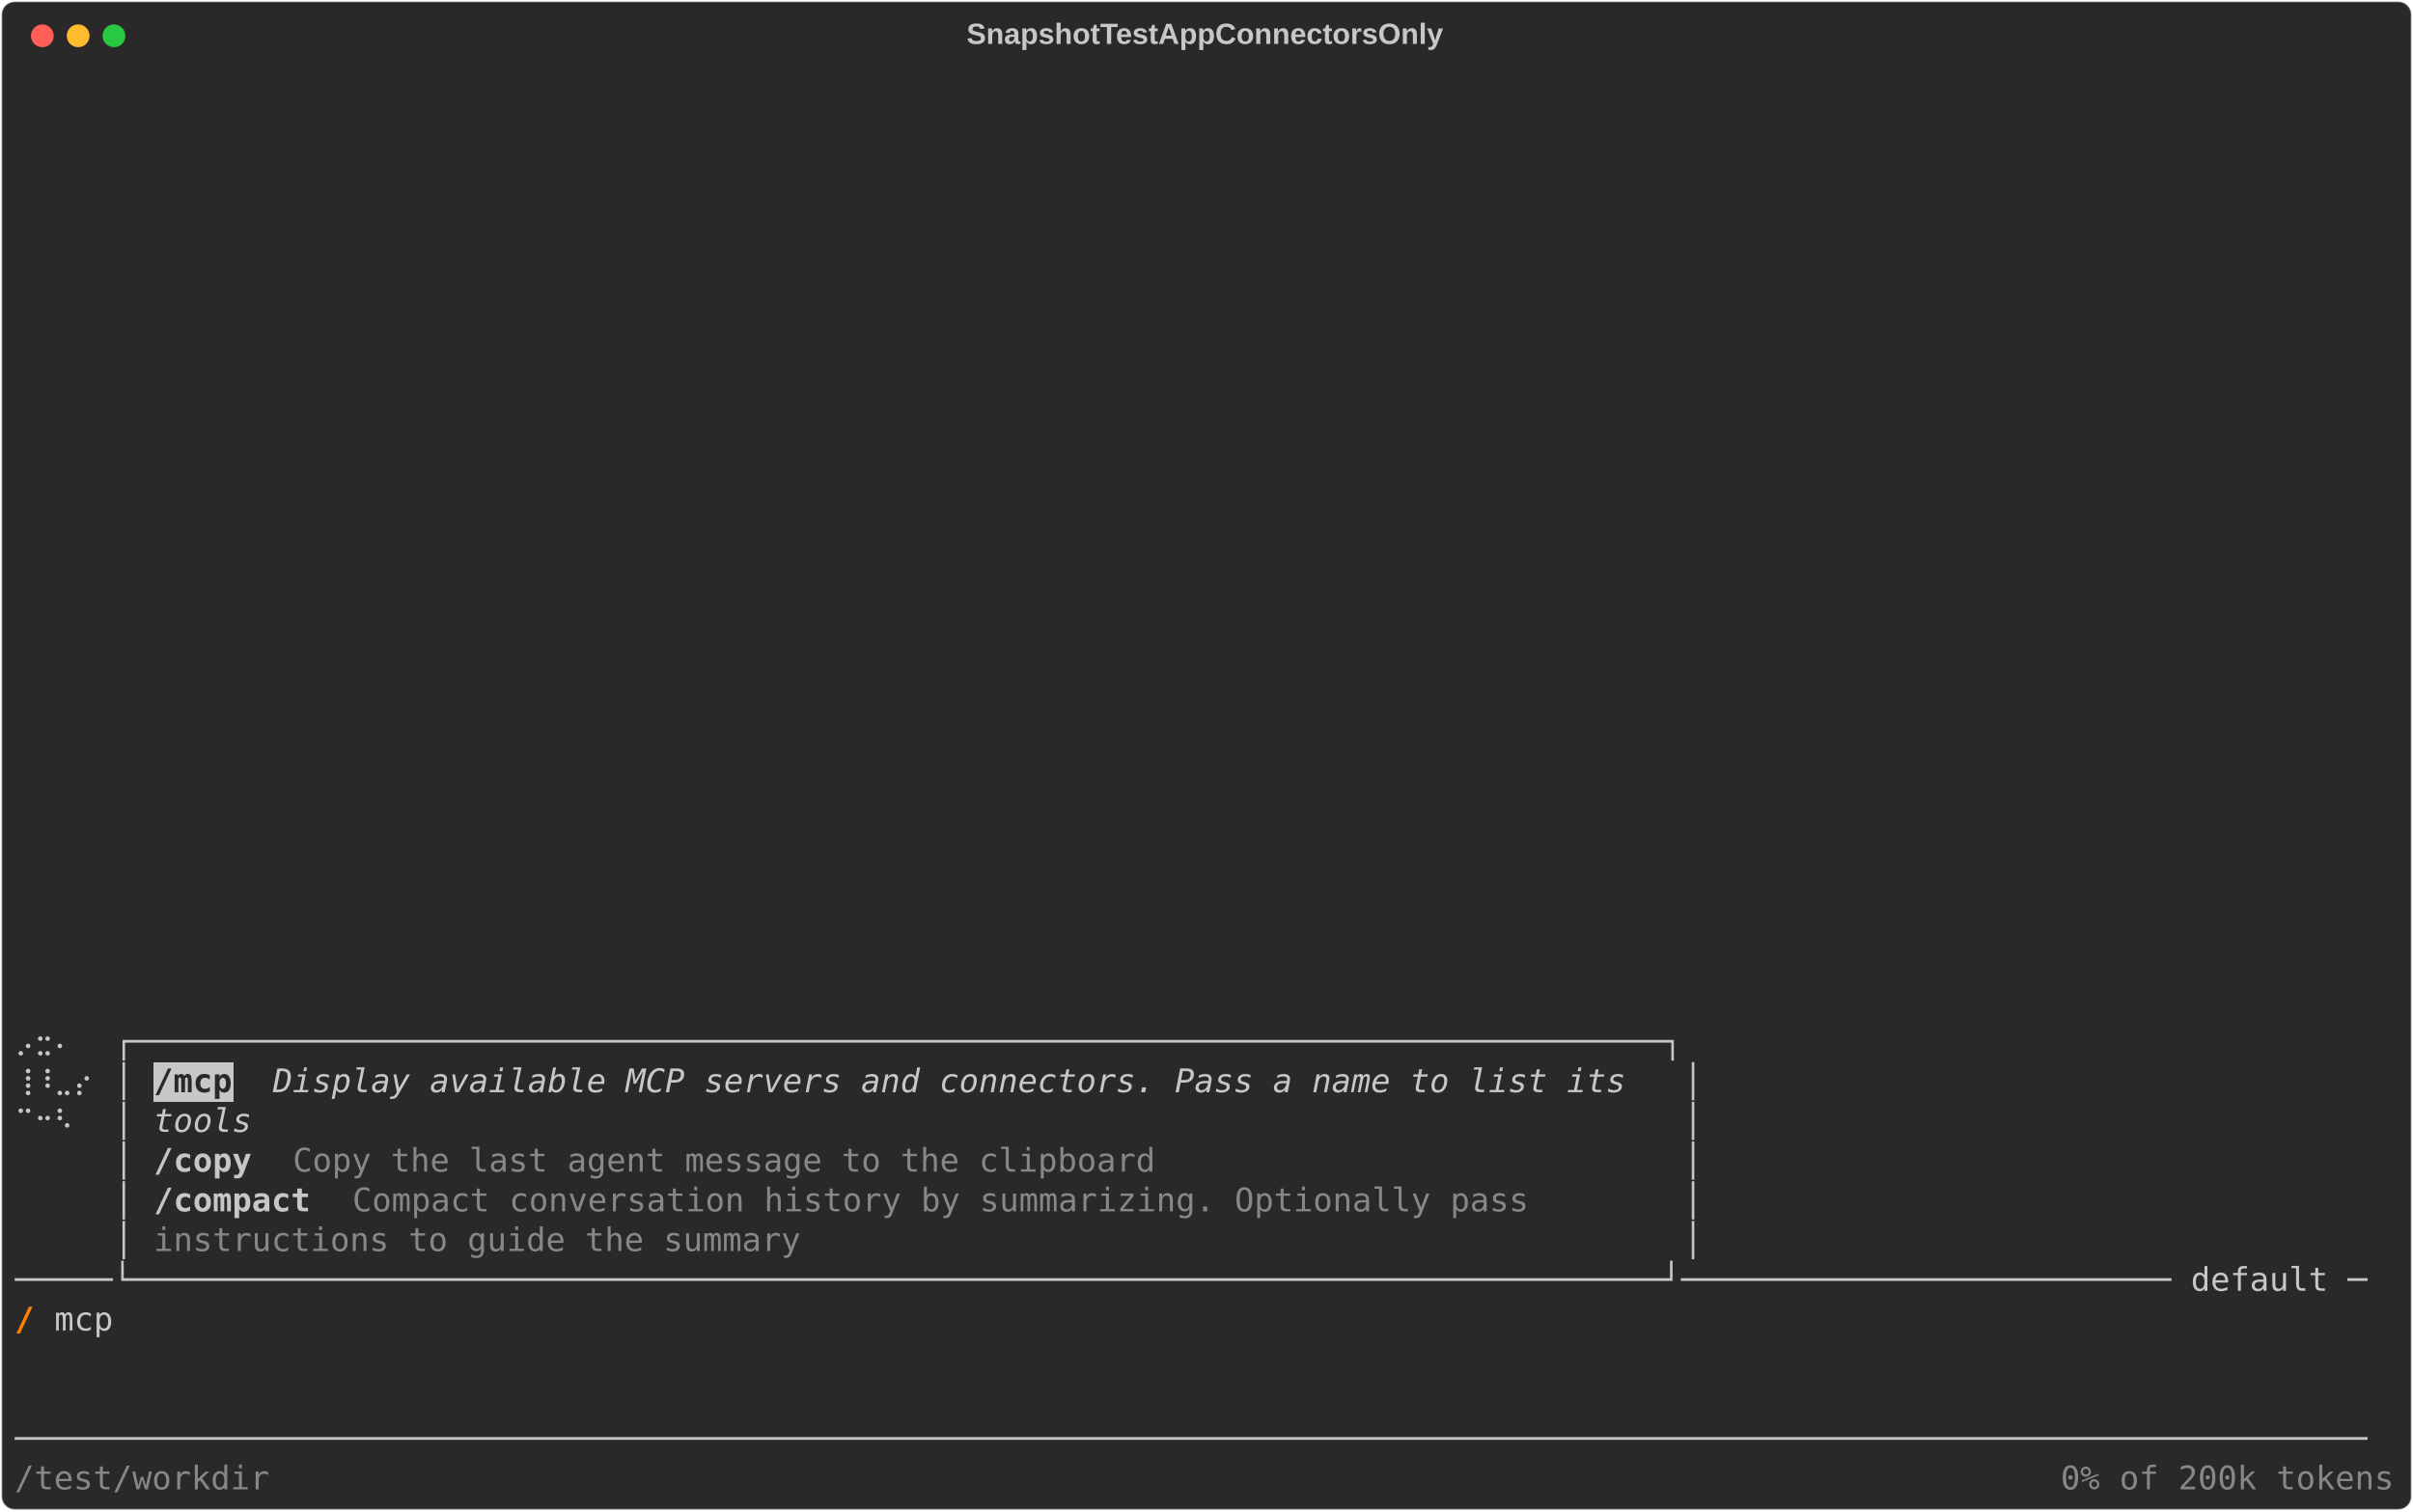
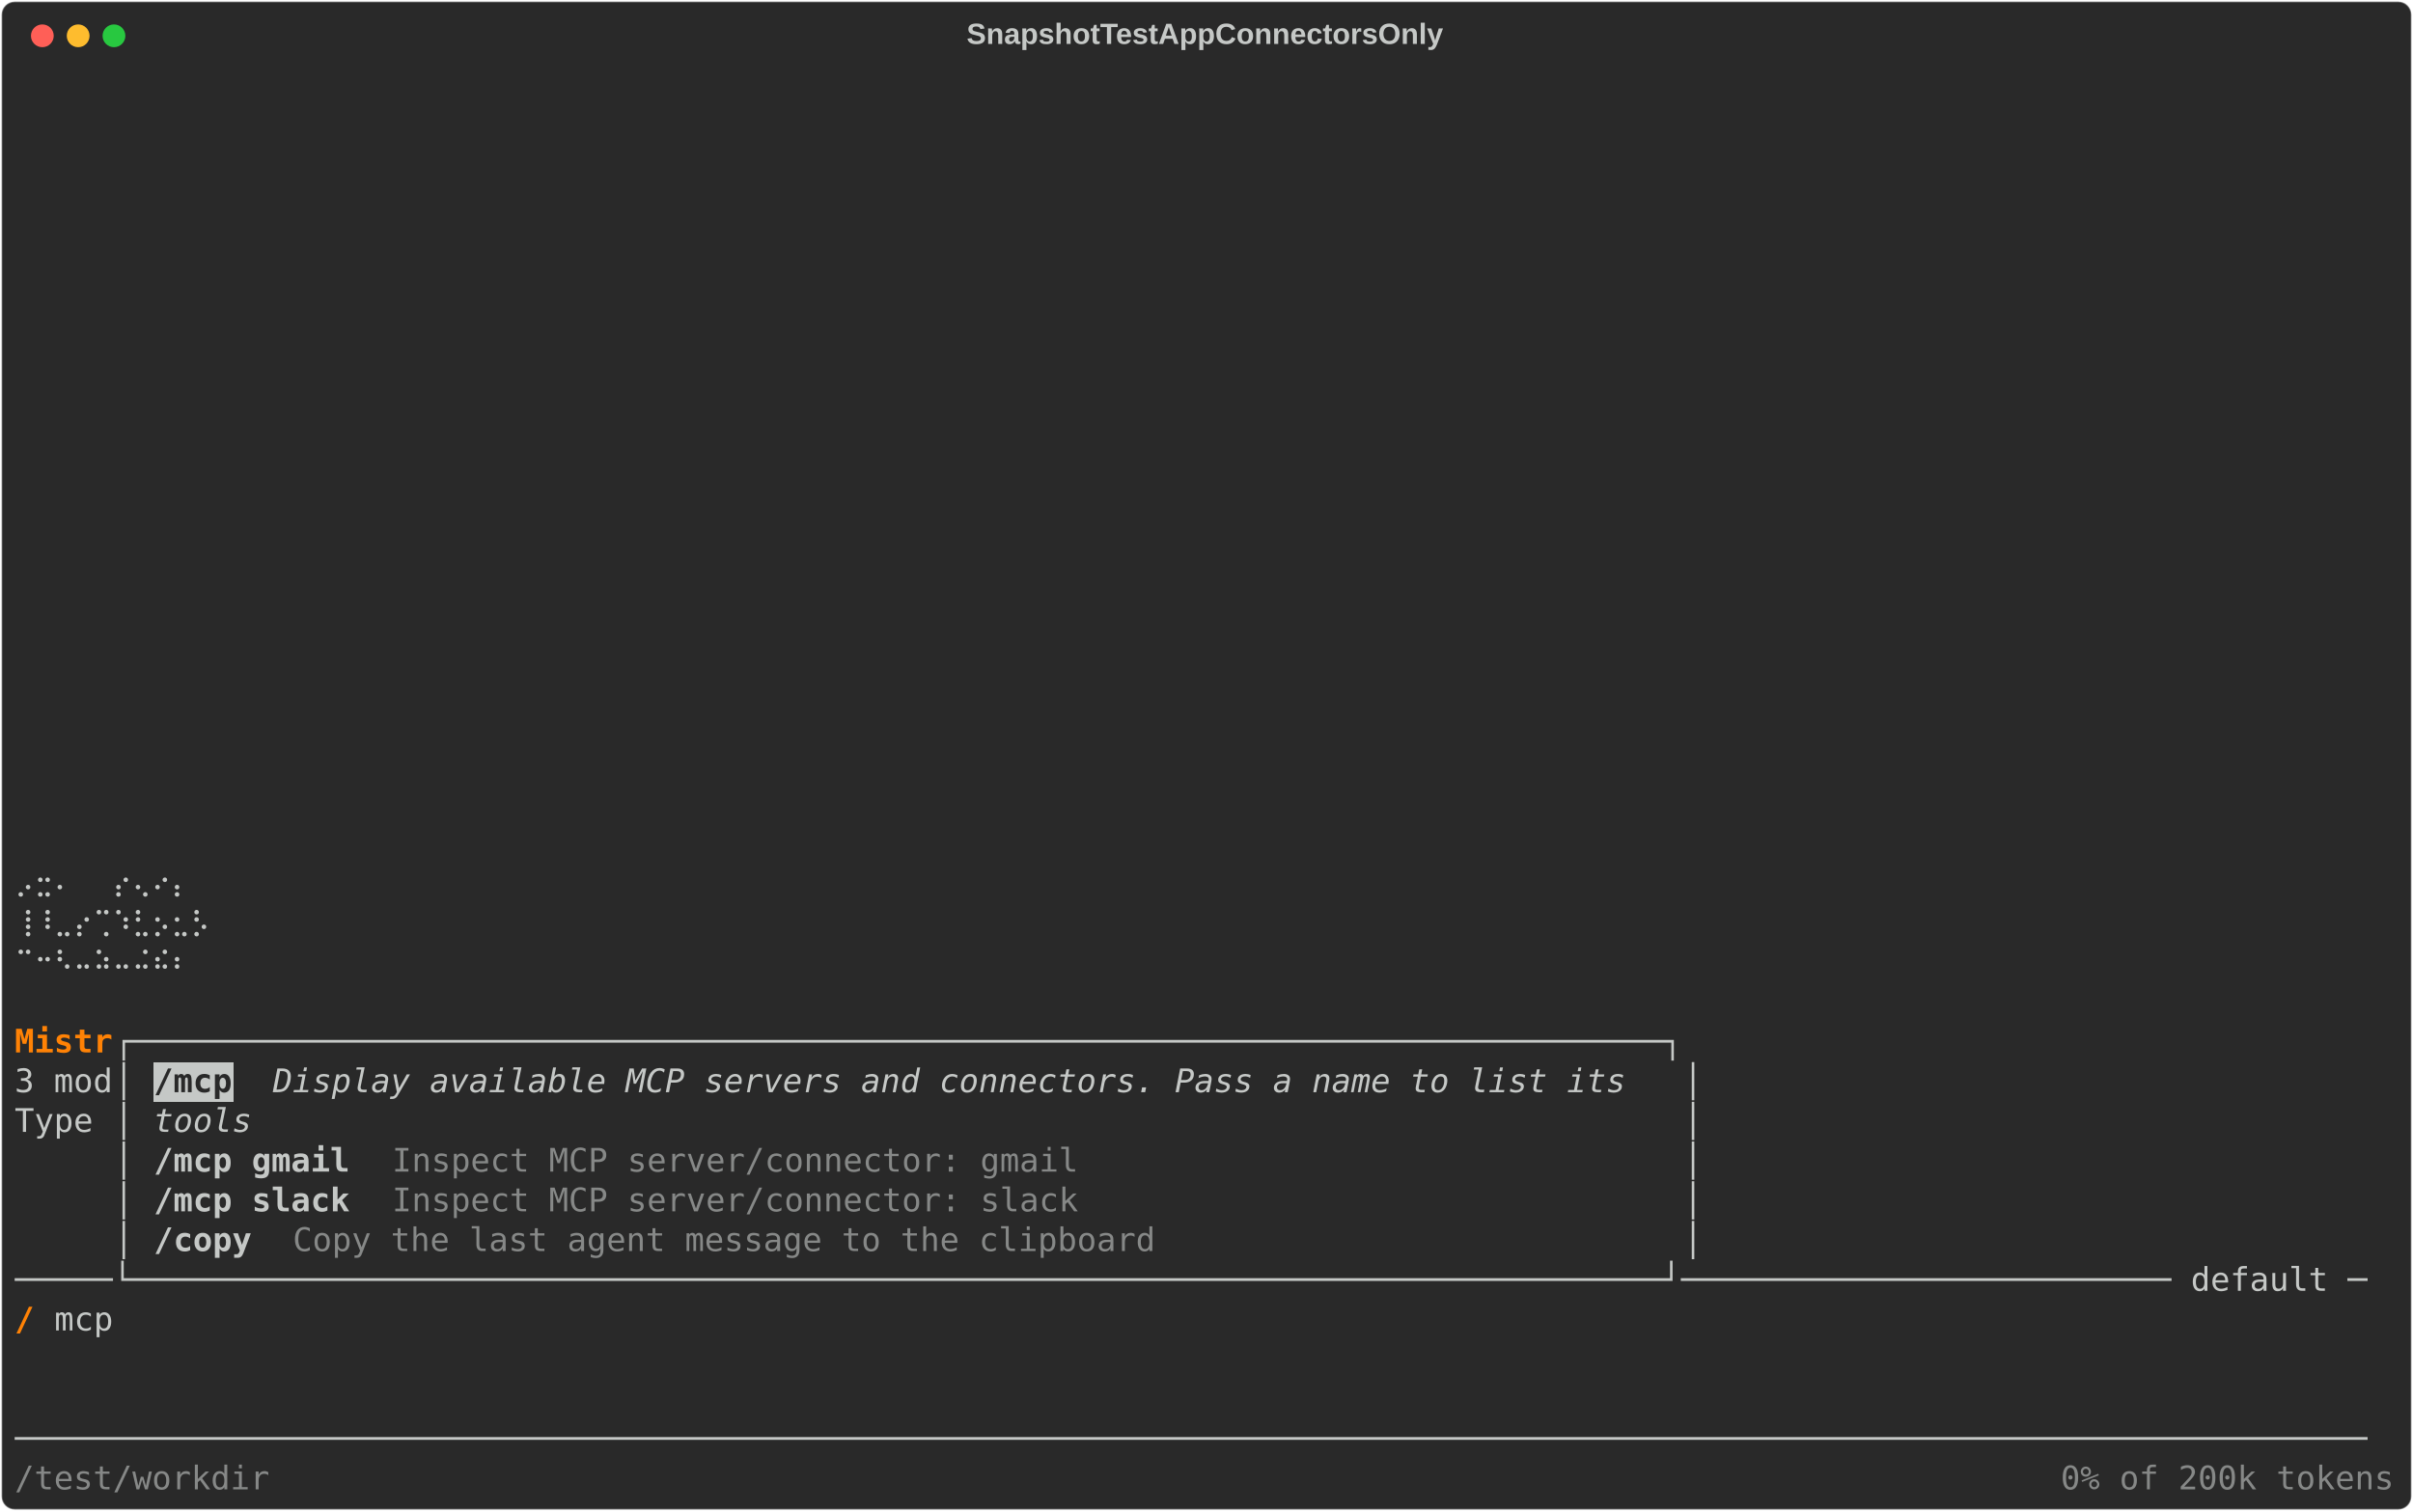
<svg xmlns="http://www.w3.org/2000/svg" class="rich-terminal" viewBox="0 0 1482 928.4">
  <style>

    @font-face {
        font-family: "Fira Code";
        src: local("FiraCode-Regular"),
                url("https://cdnjs.cloudflare.com/ajax/libs/firacode/6.2.0/woff2/FiraCode-Regular.woff2") format("woff2"),
                url("https://cdnjs.cloudflare.com/ajax/libs/firacode/6.2.0/woff/FiraCode-Regular.woff") format("woff");
        font-style: normal;
        font-weight: 400;
    }
    @font-face {
        font-family: "Fira Code";
        src: local("FiraCode-Bold"),
                url("https://cdnjs.cloudflare.com/ajax/libs/firacode/6.2.0/woff2/FiraCode-Bold.woff2") format("woff2"),
                url("https://cdnjs.cloudflare.com/ajax/libs/firacode/6.2.0/woff/FiraCode-Bold.woff") format("woff");
        font-style: bold;
        font-weight: 700;
    }

    .terminal-matrix {
        font-family: Fira Code, monospace;
        font-size: 20px;
        line-height: 24.4px;
        font-variant-east-asian: full-width;
    }

    .terminal-title {
        font-size: 18px;
        font-weight: bold;
        font-family: arial;
    }

    .terminal-r1 { fill: #c5c8c6 }
- .terminal-r2 { fill: #292929;font-weight: bold }
- .terminal-r3 { fill: #c5c8c6;font-style: italic; }
- .terminal-r4 { fill: #c5c8c6;font-weight: bold }
- .terminal-r5 { fill: #868887 }
- .terminal-r6 { fill: #ff8205;font-weight: bold }
+ .terminal-r2 { fill: #ff8205;font-weight: bold }
+ .terminal-r3 { fill: #292929;font-weight: bold }
+ .terminal-r4 { fill: #c5c8c6;font-style: italic; }
+ .terminal-r5 { fill: #c5c8c6;font-weight: bold }
+ .terminal-r6 { fill: #868887 }
    </style>
  <defs>
    <clipPath id="terminal-clip-terminal">
      <rect x="0" y="0" width="1463.0" height="877.4" />
    </clipPath>
    <clipPath id="terminal-line-0">
      <rect x="0" y="1.5" width="1464" height="24.65" />
    </clipPath>
    <clipPath id="terminal-line-1">
      <rect x="0" y="25.9" width="1464" height="24.65" />
    </clipPath>
    <clipPath id="terminal-line-2">
      <rect x="0" y="50.3" width="1464" height="24.65" />
    </clipPath>
    <clipPath id="terminal-line-3">
      <rect x="0" y="74.7" width="1464" height="24.65" />
    </clipPath>
    <clipPath id="terminal-line-4">
      <rect x="0" y="99.1" width="1464" height="24.65" />
    </clipPath>
    <clipPath id="terminal-line-5">
      <rect x="0" y="123.5" width="1464" height="24.65" />
    </clipPath>
    <clipPath id="terminal-line-6">
      <rect x="0" y="147.9" width="1464" height="24.65" />
    </clipPath>
    <clipPath id="terminal-line-7">
      <rect x="0" y="172.3" width="1464" height="24.65" />
    </clipPath>
    <clipPath id="terminal-line-8">
      <rect x="0" y="196.7" width="1464" height="24.65" />
    </clipPath>
    <clipPath id="terminal-line-9">
      <rect x="0" y="221.1" width="1464" height="24.65" />
    </clipPath>
    <clipPath id="terminal-line-10">
      <rect x="0" y="245.5" width="1464" height="24.65" />
    </clipPath>
    <clipPath id="terminal-line-11">
      <rect x="0" y="269.9" width="1464" height="24.65" />
    </clipPath>
    <clipPath id="terminal-line-12">
      <rect x="0" y="294.3" width="1464" height="24.65" />
    </clipPath>
    <clipPath id="terminal-line-13">
      <rect x="0" y="318.7" width="1464" height="24.65" />
    </clipPath>
    <clipPath id="terminal-line-14">
      <rect x="0" y="343.1" width="1464" height="24.65" />
    </clipPath>
    <clipPath id="terminal-line-15">
      <rect x="0" y="367.5" width="1464" height="24.65" />
    </clipPath>
    <clipPath id="terminal-line-16">
      <rect x="0" y="391.9" width="1464" height="24.65" />
    </clipPath>
    <clipPath id="terminal-line-17">
      <rect x="0" y="416.3" width="1464" height="24.65" />
    </clipPath>
    <clipPath id="terminal-line-18">
      <rect x="0" y="440.7" width="1464" height="24.65" />
    </clipPath>
    <clipPath id="terminal-line-19">
      <rect x="0" y="465.1" width="1464" height="24.65" />
    </clipPath>
    <clipPath id="terminal-line-20">
      <rect x="0" y="489.5" width="1464" height="24.65" />
    </clipPath>
    <clipPath id="terminal-line-21">
      <rect x="0" y="513.9" width="1464" height="24.65" />
    </clipPath>
    <clipPath id="terminal-line-22">
      <rect x="0" y="538.3" width="1464" height="24.65" />
    </clipPath>
    <clipPath id="terminal-line-23">
      <rect x="0" y="562.7" width="1464" height="24.65" />
    </clipPath>
    <clipPath id="terminal-line-24">
      <rect x="0" y="587.1" width="1464" height="24.65" />
    </clipPath>
    <clipPath id="terminal-line-25">
      <rect x="0" y="611.5" width="1464" height="24.65" />
    </clipPath>
    <clipPath id="terminal-line-26">
      <rect x="0" y="635.9" width="1464" height="24.65" />
    </clipPath>
    <clipPath id="terminal-line-27">
      <rect x="0" y="660.3" width="1464" height="24.65" />
    </clipPath>
    <clipPath id="terminal-line-28">
      <rect x="0" y="684.7" width="1464" height="24.65" />
    </clipPath>
    <clipPath id="terminal-line-29">
      <rect x="0" y="709.1" width="1464" height="24.65" />
    </clipPath>
    <clipPath id="terminal-line-30">
      <rect x="0" y="733.5" width="1464" height="24.65" />
    </clipPath>
    <clipPath id="terminal-line-31">
      <rect x="0" y="757.9" width="1464" height="24.65" />
    </clipPath>
    <clipPath id="terminal-line-32">
      <rect x="0" y="782.3" width="1464" height="24.65" />
    </clipPath>
    <clipPath id="terminal-line-33">
      <rect x="0" y="806.7" width="1464" height="24.65" />
    </clipPath>
    <clipPath id="terminal-line-34">
      <rect x="0" y="831.1" width="1464" height="24.65" />
    </clipPath>
  </defs>
  <rect fill="#292929" stroke="rgba(255,255,255,0.35)" stroke-width="1" x="1" y="1" width="1480" height="926.4" rx="8" />
  <text class="terminal-title" fill="#c5c8c6" text-anchor="middle" x="740" y="27">SnapshotTestAppConnectorsOnly</text>
  <g transform="translate(26,22)">
    <circle cx="0" cy="0" r="7" fill="#ff5f57" />
    <circle cx="22" cy="0" r="7" fill="#febc2e" />
    <circle cx="44" cy="0" r="7" fill="#28c840" />
  </g>
  <g transform="translate(9, 41)" clip-path="url(#terminal-clip-terminal)">
    <rect fill="#c5c8c6" x="85.4" y="611.5" width="48.8" height="24.65" shape-rendering="crispEdges" />
    <g class="terminal-matrix">
      <text class="terminal-r1" x="1464" y="20" textLength="12.2" clip-path="url(#terminal-line-0)">
</text>
      <text class="terminal-r1" x="1464" y="44.4" textLength="12.2" clip-path="url(#terminal-line-1)">
</text>
      <text class="terminal-r1" x="1464" y="68.8" textLength="12.2" clip-path="url(#terminal-line-2)">
</text>
      <text class="terminal-r1" x="1464" y="93.2" textLength="12.2" clip-path="url(#terminal-line-3)">
</text>
      <text class="terminal-r1" x="1464" y="117.6" textLength="12.2" clip-path="url(#terminal-line-4)">
</text>
      <text class="terminal-r1" x="1464" y="142" textLength="12.2" clip-path="url(#terminal-line-5)">
</text>
      <text class="terminal-r1" x="1464" y="166.4" textLength="12.2" clip-path="url(#terminal-line-6)">
</text>
      <text class="terminal-r1" x="1464" y="190.8" textLength="12.2" clip-path="url(#terminal-line-7)">
</text>
      <text class="terminal-r1" x="1464" y="215.2" textLength="12.2" clip-path="url(#terminal-line-8)">
</text>
      <text class="terminal-r1" x="1464" y="239.6" textLength="12.2" clip-path="url(#terminal-line-9)">
</text>
      <text class="terminal-r1" x="1464" y="264" textLength="12.2" clip-path="url(#terminal-line-10)">
</text>
      <text class="terminal-r1" x="1464" y="288.4" textLength="12.2" clip-path="url(#terminal-line-11)">
</text>
      <text class="terminal-r1" x="1464" y="312.8" textLength="12.2" clip-path="url(#terminal-line-12)">
</text>
      <text class="terminal-r1" x="1464" y="337.2" textLength="12.2" clip-path="url(#terminal-line-13)">
</text>
      <text class="terminal-r1" x="1464" y="361.6" textLength="12.2" clip-path="url(#terminal-line-14)">
</text>
      <text class="terminal-r1" x="1464" y="386" textLength="12.2" clip-path="url(#terminal-line-15)">
</text>
      <text class="terminal-r1" x="1464" y="410.4" textLength="12.2" clip-path="url(#terminal-line-16)">
</text>
      <text class="terminal-r1" x="1464" y="434.8" textLength="12.2" clip-path="url(#terminal-line-17)">
</text>
      <text class="terminal-r1" x="1464" y="459.2" textLength="12.2" clip-path="url(#terminal-line-18)">
</text>
      <text class="terminal-r1" x="1464" y="483.6" textLength="12.2" clip-path="url(#terminal-line-19)">
</text>
+       <text class="terminal-r1" x="0" y="508" textLength="134.2" clip-path="url(#terminal-line-20)">  ⡠⣒⠄  ⡔⢄⠔⡄</text>
      <text class="terminal-r1" x="1464" y="508" textLength="12.2" clip-path="url(#terminal-line-20)">
</text>
+       <text class="terminal-r1" x="0" y="532.4" textLength="134.2" clip-path="url(#terminal-line-21)"> ⢸⠸⣀⡔⢉⠱⣃⡢⣂⡣</text>
      <text class="terminal-r1" x="1464" y="532.4" textLength="12.2" clip-path="url(#terminal-line-21)">
</text>
+       <text class="terminal-r1" x="0" y="556.8" textLength="134.2" clip-path="url(#terminal-line-22)">  ⠉⠒⠣⠤⠵⠤⠬⠮⠆</text>
      <text class="terminal-r1" x="1464" y="556.8" textLength="12.2" clip-path="url(#terminal-line-22)">
</text>
      <text class="terminal-r1" x="1464" y="581.2" textLength="12.2" clip-path="url(#terminal-line-23)">
</text>
-       <text class="terminal-r1" x="0" y="605.6" textLength="61" clip-path="url(#terminal-line-24)">  ⡠⣒⠄</text>
+       <text class="terminal-r2" x="0" y="605.6" textLength="61" clip-path="url(#terminal-line-24)">Mistr</text>
      <text class="terminal-r1" x="61" y="605.6" textLength="1403" clip-path="url(#terminal-line-24)">┌──────────────────────────────────────────────────────────────────────────────┐                                   </text>
      <text class="terminal-r1" x="1464" y="605.6" textLength="12.2" clip-path="url(#terminal-line-24)">
</text>
-       <text class="terminal-r1" x="0" y="630" textLength="61" clip-path="url(#terminal-line-25)"> ⢸⠸⣀⡔</text>
+       <text class="terminal-r1" x="0" y="630" textLength="61" clip-path="url(#terminal-line-25)">3 mod</text>
      <text class="terminal-r1" x="61" y="630" textLength="12.2" clip-path="url(#terminal-line-25)">│</text>
-       <text class="terminal-r2" x="85.4" y="630" textLength="48.8" clip-path="url(#terminal-line-25)">/mcp</text>
-       <text class="terminal-r3" x="158.6" y="630" textLength="841.8" clip-path="url(#terminal-line-25)">Display available MCP servers and connectors. Pass a name to list its</text>
+       <text class="terminal-r3" x="85.4" y="630" textLength="48.8" clip-path="url(#terminal-line-25)">/mcp</text>
+       <text class="terminal-r4" x="158.6" y="630" textLength="841.8" clip-path="url(#terminal-line-25)">Display available MCP servers and connectors. Pass a name to list its</text>
      <text class="terminal-r1" x="1024.8" y="630" textLength="439.2" clip-path="url(#terminal-line-25)">│                                   </text>
      <text class="terminal-r1" x="1464" y="630" textLength="12.2" clip-path="url(#terminal-line-25)">
</text>
-       <text class="terminal-r1" x="0" y="654.4" textLength="61" clip-path="url(#terminal-line-26)">  ⠉⠒⠣</text>
+       <text class="terminal-r1" x="0" y="654.4" textLength="61" clip-path="url(#terminal-line-26)">Type </text>
      <text class="terminal-r1" x="61" y="654.4" textLength="12.2" clip-path="url(#terminal-line-26)">│</text>
-       <text class="terminal-r3" x="85.4" y="654.4" textLength="61" clip-path="url(#terminal-line-26)">tools</text>
+       <text class="terminal-r4" x="85.4" y="654.4" textLength="61" clip-path="url(#terminal-line-26)">tools</text>
      <text class="terminal-r1" x="1024.8" y="654.4" textLength="439.2" clip-path="url(#terminal-line-26)">│                                   </text>
      <text class="terminal-r1" x="1464" y="654.4" textLength="12.2" clip-path="url(#terminal-line-26)">
</text>
      <text class="terminal-r1" x="61" y="678.8" textLength="12.2" clip-path="url(#terminal-line-27)">│</text>
-       <text class="terminal-r4" x="85.4" y="678.8" textLength="61" clip-path="url(#terminal-line-27)">/copy</text>
-       <text class="terminal-r5" x="170.8" y="678.8" textLength="536.8" clip-path="url(#terminal-line-27)">Copy the last agent message to the clipboard</text>
+       <text class="terminal-r5" x="85.4" y="678.8" textLength="122" clip-path="url(#terminal-line-27)">/mcp gmail</text>
+       <text class="terminal-r6" x="231.8" y="678.8" textLength="427" clip-path="url(#terminal-line-27)">Inspect MCP server/connector: gmail</text>
      <text class="terminal-r1" x="1024.8" y="678.8" textLength="12.2" clip-path="url(#terminal-line-27)">│</text>
      <text class="terminal-r1" x="1464" y="678.8" textLength="12.2" clip-path="url(#terminal-line-27)">
</text>
      <text class="terminal-r1" x="61" y="703.2" textLength="12.2" clip-path="url(#terminal-line-28)">│</text>
-       <text class="terminal-r4" x="85.4" y="703.2" textLength="97.6" clip-path="url(#terminal-line-28)">/compact</text>
-       <text class="terminal-r5" x="207.4" y="703.2" textLength="732" clip-path="url(#terminal-line-28)">Compact conversation history by summarizing. Optionally pass</text>
+       <text class="terminal-r5" x="85.4" y="703.2" textLength="122" clip-path="url(#terminal-line-28)">/mcp slack</text>
+       <text class="terminal-r6" x="231.8" y="703.2" textLength="427" clip-path="url(#terminal-line-28)">Inspect MCP server/connector: slack</text>
      <text class="terminal-r1" x="1024.8" y="703.2" textLength="12.2" clip-path="url(#terminal-line-28)">│</text>
      <text class="terminal-r1" x="1464" y="703.2" textLength="12.2" clip-path="url(#terminal-line-28)">
</text>
      <text class="terminal-r1" x="61" y="727.6" textLength="12.2" clip-path="url(#terminal-line-29)">│</text>
-       <text class="terminal-r5" x="85.4" y="727.6" textLength="402.6" clip-path="url(#terminal-line-29)">instructions to guide the summary</text>
+       <text class="terminal-r5" x="85.4" y="727.6" textLength="61" clip-path="url(#terminal-line-29)">/copy</text>
+       <text class="terminal-r6" x="170.8" y="727.6" textLength="536.8" clip-path="url(#terminal-line-29)">Copy the last agent message to the clipboard</text>
      <text class="terminal-r1" x="1024.8" y="727.6" textLength="12.2" clip-path="url(#terminal-line-29)">│</text>
      <text class="terminal-r1" x="1464" y="727.6" textLength="12.2" clip-path="url(#terminal-line-29)">
</text>
      <text class="terminal-r1" x="0" y="752" textLength="1464" clip-path="url(#terminal-line-30)">─────└──────────────────────────────────────────────────────────────────────────────┘───────────────────────── default ─</text>
      <text class="terminal-r1" x="1464" y="752" textLength="12.2" clip-path="url(#terminal-line-30)">
</text>
-       <text class="terminal-r6" x="0" y="776.4" textLength="12.2" clip-path="url(#terminal-line-31)">/</text>
+       <text class="terminal-r2" x="0" y="776.4" textLength="12.2" clip-path="url(#terminal-line-31)">/</text>
      <text class="terminal-r1" x="24.4" y="776.4" textLength="1439.6" clip-path="url(#terminal-line-31)">mcp                                                                                                                   </text>
      <text class="terminal-r1" x="1464" y="776.4" textLength="12.2" clip-path="url(#terminal-line-31)">
</text>
      <text class="terminal-r1" x="1464" y="800.8" textLength="12.2" clip-path="url(#terminal-line-32)">
</text>
      <text class="terminal-r1" x="1464" y="825.2" textLength="12.2" clip-path="url(#terminal-line-33)">
</text>
      <text class="terminal-r1" x="0" y="849.6" textLength="1464" clip-path="url(#terminal-line-34)">────────────────────────────────────────────────────────────────────────────────────────────────────────────────────────</text>
      <text class="terminal-r1" x="1464" y="849.6" textLength="12.2" clip-path="url(#terminal-line-34)">
</text>
-       <text class="terminal-r5" x="0" y="874" textLength="158.6" clip-path="url(#terminal-line-35)">/test/workdir</text>
-       <text class="terminal-r5" x="1256.6" y="874" textLength="207.4" clip-path="url(#terminal-line-35)">0% of 200k tokens</text>
+       <text class="terminal-r6" x="0" y="874" textLength="158.6" clip-path="url(#terminal-line-35)">/test/workdir</text>
+       <text class="terminal-r6" x="1256.6" y="874" textLength="207.4" clip-path="url(#terminal-line-35)">0% of 200k tokens</text>
    </g>
  </g>
</svg>
